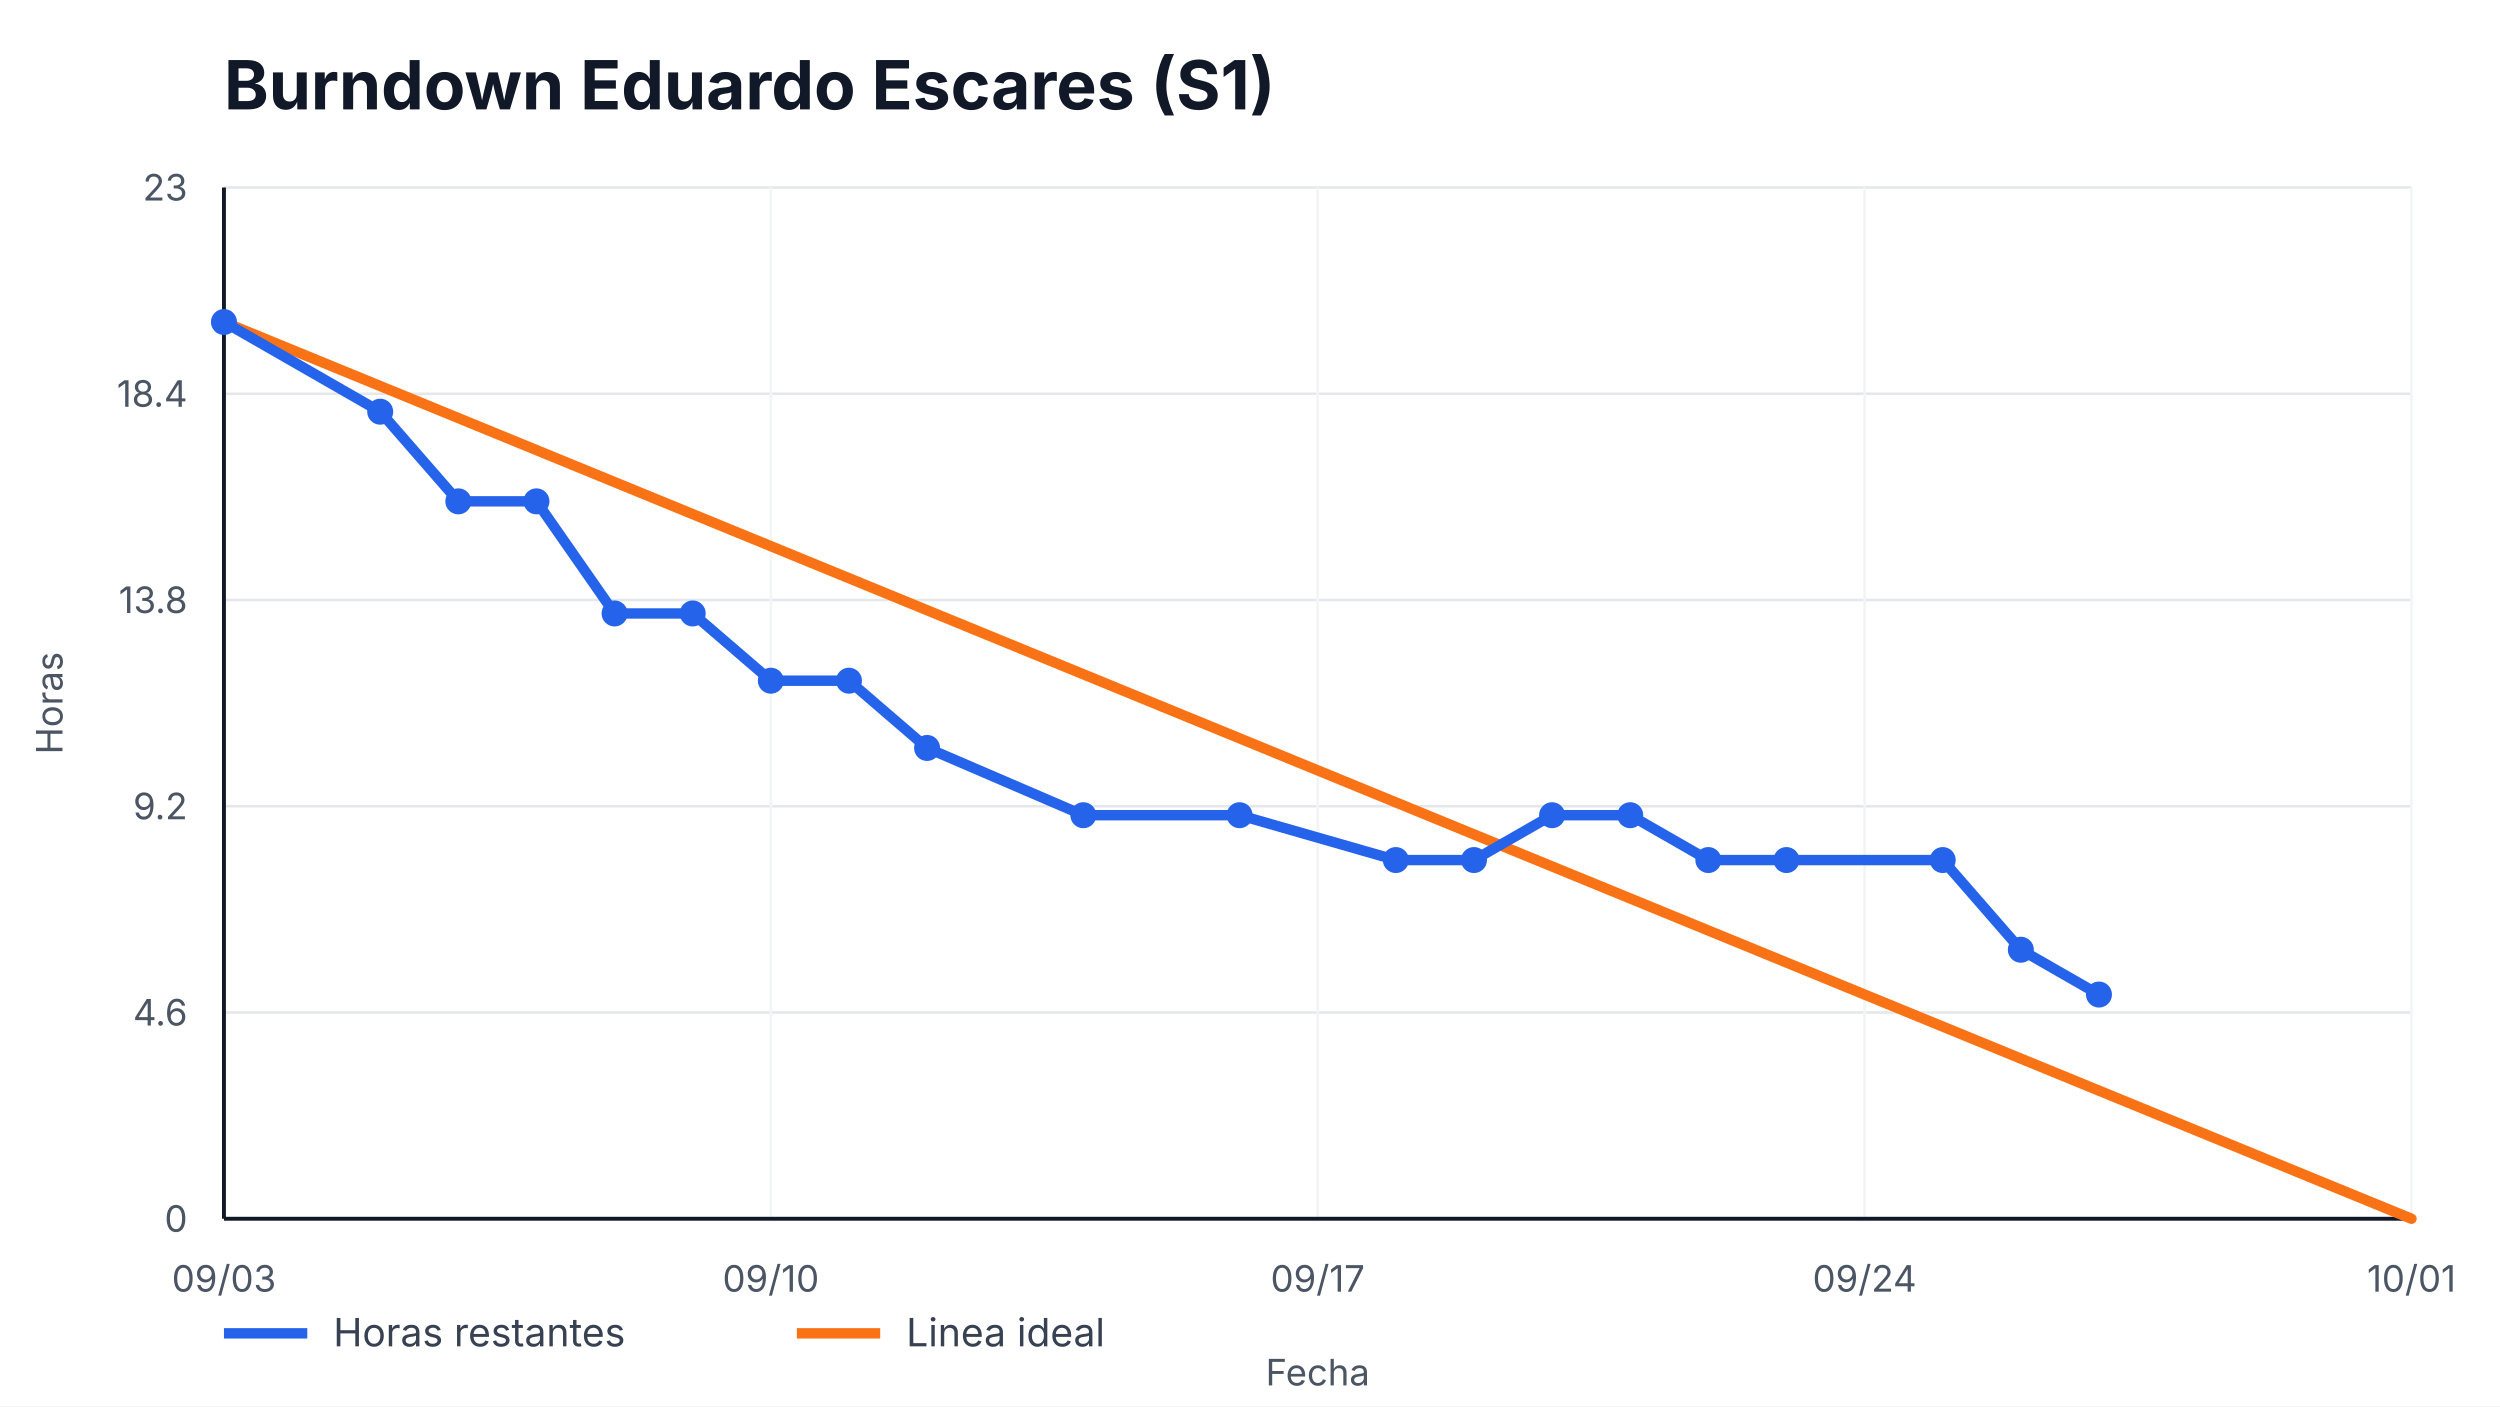
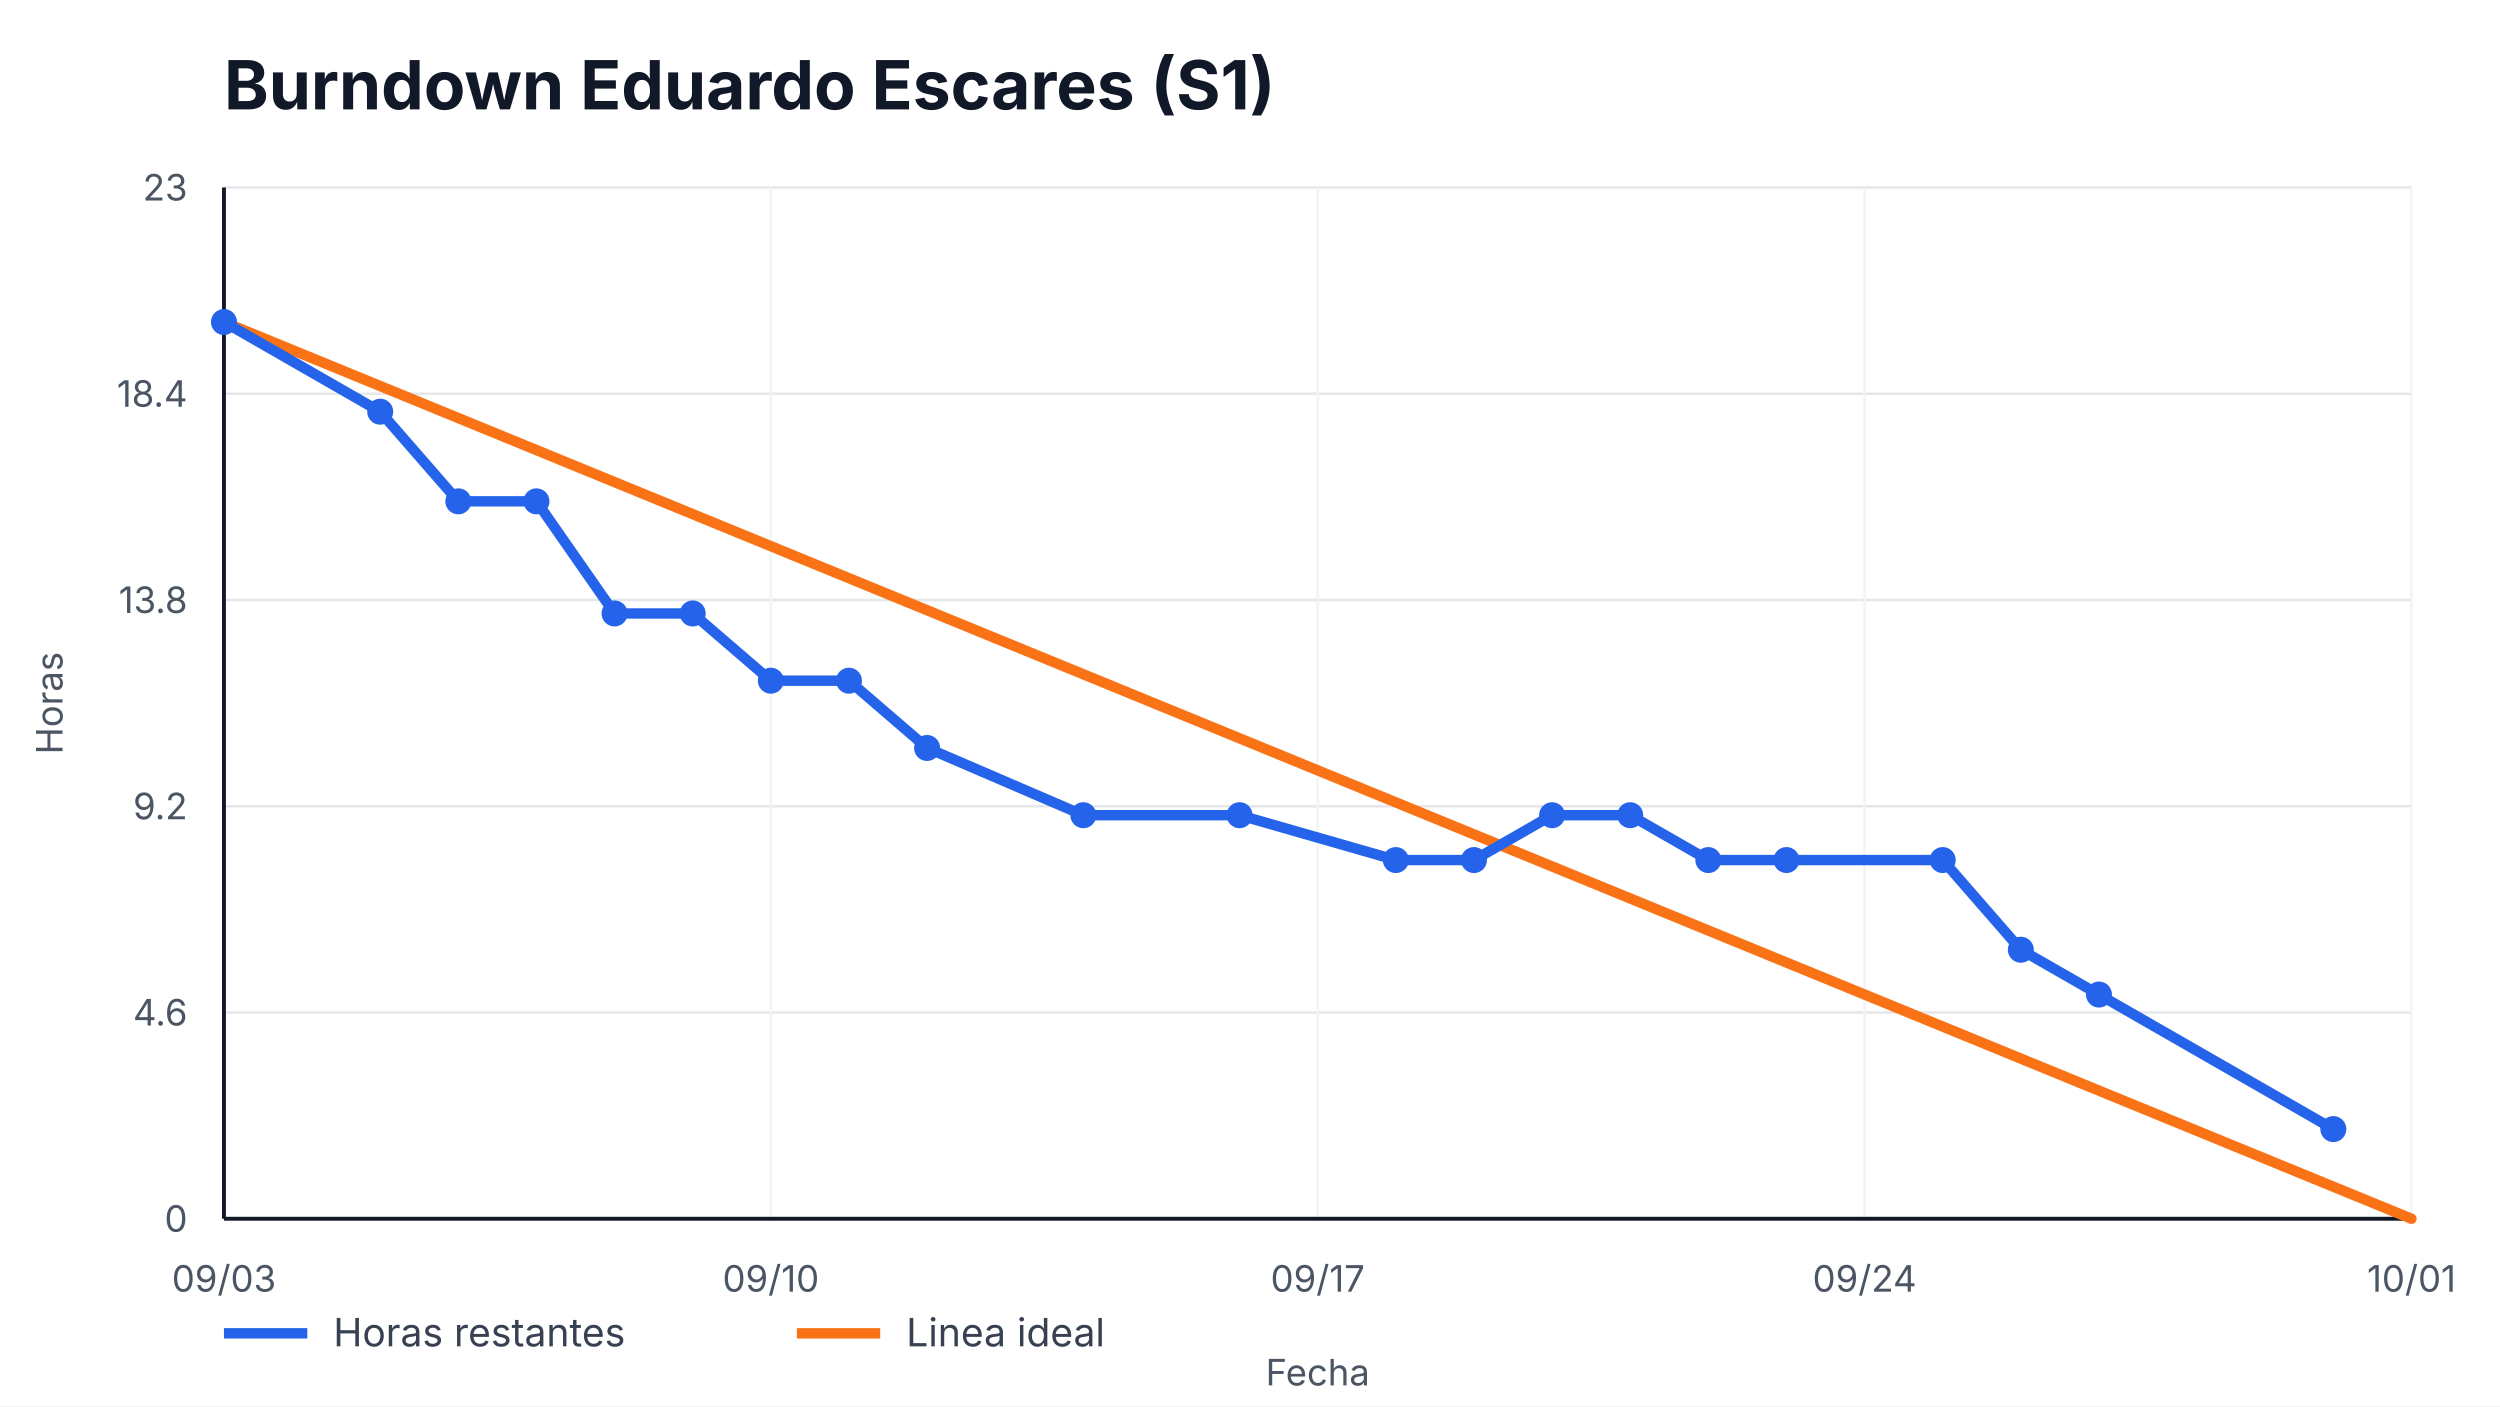
<svg xmlns="http://www.w3.org/2000/svg" width="960" height="540" viewBox="0 0 960 540" role="img" aria-label="Burndown Eduardo Escares (S1)">
  <style>
    text { font-family: -apple-system, BlinkMacSystemFont, "Segoe UI", sans-serif; fill: #111827; }
    .title { font-size: 26px; font-weight: 700; }
    .axis { font-size: 14px; fill: #4b5563; }
    .legend { font-size: 15px; fill: #374151; }
    .overrun { font-size: 14px; font-weight: 700; fill: #b91c1c; }
  </style>
  <rect width="100%" height="100%" fill="#ffffff" />
  <text x="86" y="42" class="title">Burndown Eduardo Escares (S1)</text>
  <g>
    <line x1="86" y1="468.00" x2="926" y2="468.00" stroke="#e5e7eb" />
    <line x1="86" y1="388.80" x2="926" y2="388.80" stroke="#e5e7eb" />
    <line x1="86" y1="309.60" x2="926" y2="309.60" stroke="#e5e7eb" />
    <line x1="86" y1="230.40" x2="926" y2="230.40" stroke="#e5e7eb" />
    <line x1="86" y1="151.20" x2="926" y2="151.20" stroke="#e5e7eb" />
    <line x1="86" y1="72.00" x2="926" y2="72.00" stroke="#e5e7eb" />
  </g>
  <g>
    <line x1="86.00" y1="72" x2="86.00" y2="468" stroke="#f3f4f6" />
    <text x="86.00" y="496" text-anchor="middle" class="axis">09/03</text>
    <line x1="296.00" y1="72" x2="296.00" y2="468" stroke="#f3f4f6" />
    <text x="296.00" y="496" text-anchor="middle" class="axis">09/10</text>
    <line x1="506.00" y1="72" x2="506.00" y2="468" stroke="#f3f4f6" />
    <text x="506.00" y="496" text-anchor="middle" class="axis">09/17</text>
    <line x1="716.00" y1="72" x2="716.00" y2="468" stroke="#f3f4f6" />
    <text x="716.00" y="496" text-anchor="middle" class="axis">09/24</text>
    <line x1="926.00" y1="72" x2="926.00" y2="468" stroke="#f3f4f6" />
    <text x="926.00" y="496" text-anchor="middle" class="axis">10/01</text>
  </g>
  <line x1="86" y1="468" x2="926" y2="468" stroke="#111827" stroke-width="1.5" />
  <line x1="86" y1="72" x2="86" y2="468" stroke="#111827" stroke-width="1.5" />
  <g>
    <text x="72" y="473.00" text-anchor="end" class="axis">0</text>
    <text x="72" y="393.80" text-anchor="end" class="axis">4.6</text>
    <text x="72" y="314.60" text-anchor="end" class="axis">9.2</text>
    <text x="72" y="235.40" text-anchor="end" class="axis">13.8</text>
    <text x="72" y="156.20" text-anchor="end" class="axis">18.4</text>
    <text x="72" y="77.00" text-anchor="end" class="axis">23</text>
  </g>
  <polyline points="86.00,123.65 926.00,468.00" fill="none" stroke="#f97316" stroke-width="4" stroke-linecap="round" />
-   <polyline points="86.00,123.65 146.00,158.09 176.00,192.52 206.00,192.52 236.00,235.57 266.00,235.57 296.00,261.39 326.00,261.39 356.00,287.22 416.00,313.04 476.00,313.04 536.00,330.26 566.00,330.26 596.00,313.04 626.00,313.04 656.00,330.26 686.00,330.26 746.00,330.26 776.00,364.70 806.00,381.91" fill="none" stroke="#2563eb" stroke-width="4" stroke-linecap="round" stroke-linejoin="round" />
+   <polyline points="86.00,123.65 146.00,158.09 176.00,192.52 206.00,192.52 236.00,235.57 266.00,235.57 296.00,261.39 326.00,261.39 356.00,287.22 416.00,313.04 476.00,313.04 536.00,330.26 566.00,330.26 596.00,313.04 626.00,313.04 656.00,330.26 686.00,330.26 746.00,330.26 776.00,364.70 806.00,381.91 896.00,433.57" fill="none" stroke="#2563eb" stroke-width="4" stroke-linecap="round" stroke-linejoin="round" />
  <g>
    <circle cx="86.00" cy="123.65" r="5" fill="#2563eb" />
    <circle cx="146.00" cy="158.09" r="5" fill="#2563eb" />
    <circle cx="176.00" cy="192.52" r="5" fill="#2563eb" />
    <circle cx="206.00" cy="192.52" r="5" fill="#2563eb" />
    <circle cx="236.00" cy="235.57" r="5" fill="#2563eb" />
    <circle cx="266.00" cy="235.57" r="5" fill="#2563eb" />
    <circle cx="296.00" cy="261.39" r="5" fill="#2563eb" />
    <circle cx="326.00" cy="261.39" r="5" fill="#2563eb" />
    <circle cx="356.00" cy="287.22" r="5" fill="#2563eb" />
    <circle cx="416.00" cy="313.04" r="5" fill="#2563eb" />
    <circle cx="476.00" cy="313.04" r="5" fill="#2563eb" />
    <circle cx="536.00" cy="330.26" r="5" fill="#2563eb" />
    <circle cx="566.00" cy="330.26" r="5" fill="#2563eb" />
    <circle cx="596.00" cy="313.04" r="5" fill="#2563eb" />
    <circle cx="626.00" cy="313.04" r="5" fill="#2563eb" />
    <circle cx="656.00" cy="330.26" r="5" fill="#2563eb" />
    <circle cx="686.00" cy="330.26" r="5" fill="#2563eb" />
    <circle cx="746.00" cy="330.26" r="5" fill="#2563eb" />
    <circle cx="776.00" cy="364.70" r="5" fill="#2563eb" />
    <circle cx="806.00" cy="381.91" r="5" fill="#2563eb" />
+     <circle cx="896.00" cy="433.57" r="5" fill="#2563eb" />
  </g>
  <line x1="86" y1="512" x2="118" y2="512" stroke="#2563eb" stroke-width="4" />
  <text x="128" y="517" class="legend">Horas restantes</text>
  <line x1="306" y1="512" x2="338" y2="512" stroke="#f97316" stroke-width="4" />
  <text x="348" y="517" class="legend">Linea ideal</text>
  <text x="506.0" y="532" text-anchor="middle" class="axis">Fecha</text>
  <text x="24" y="270.0" transform="rotate(-90 24,270.0)" text-anchor="middle" class="axis">Horas</text>
</svg>
